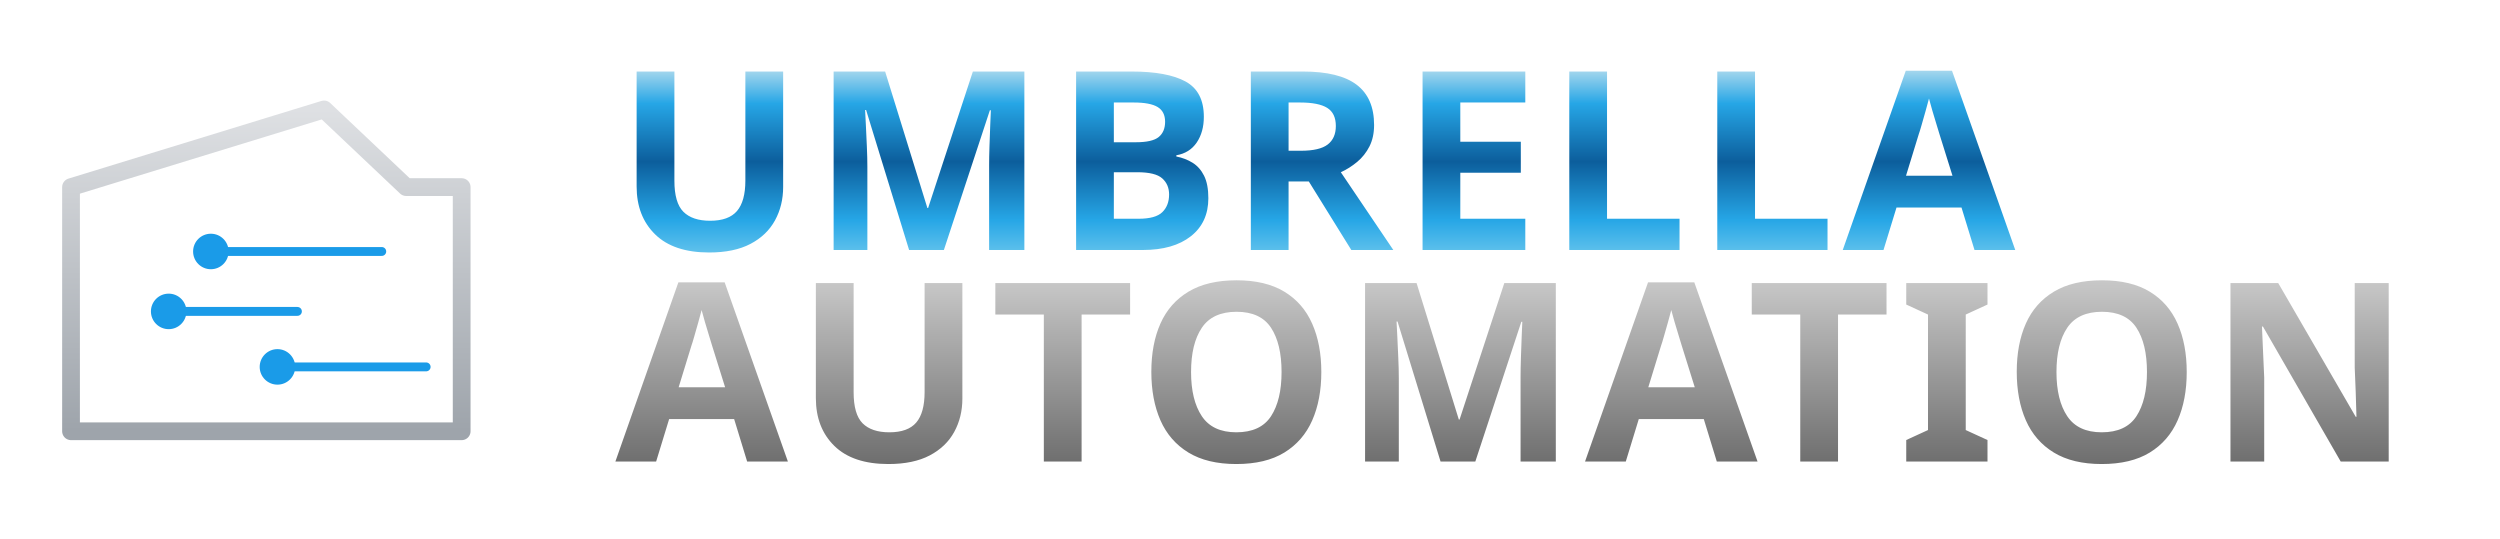
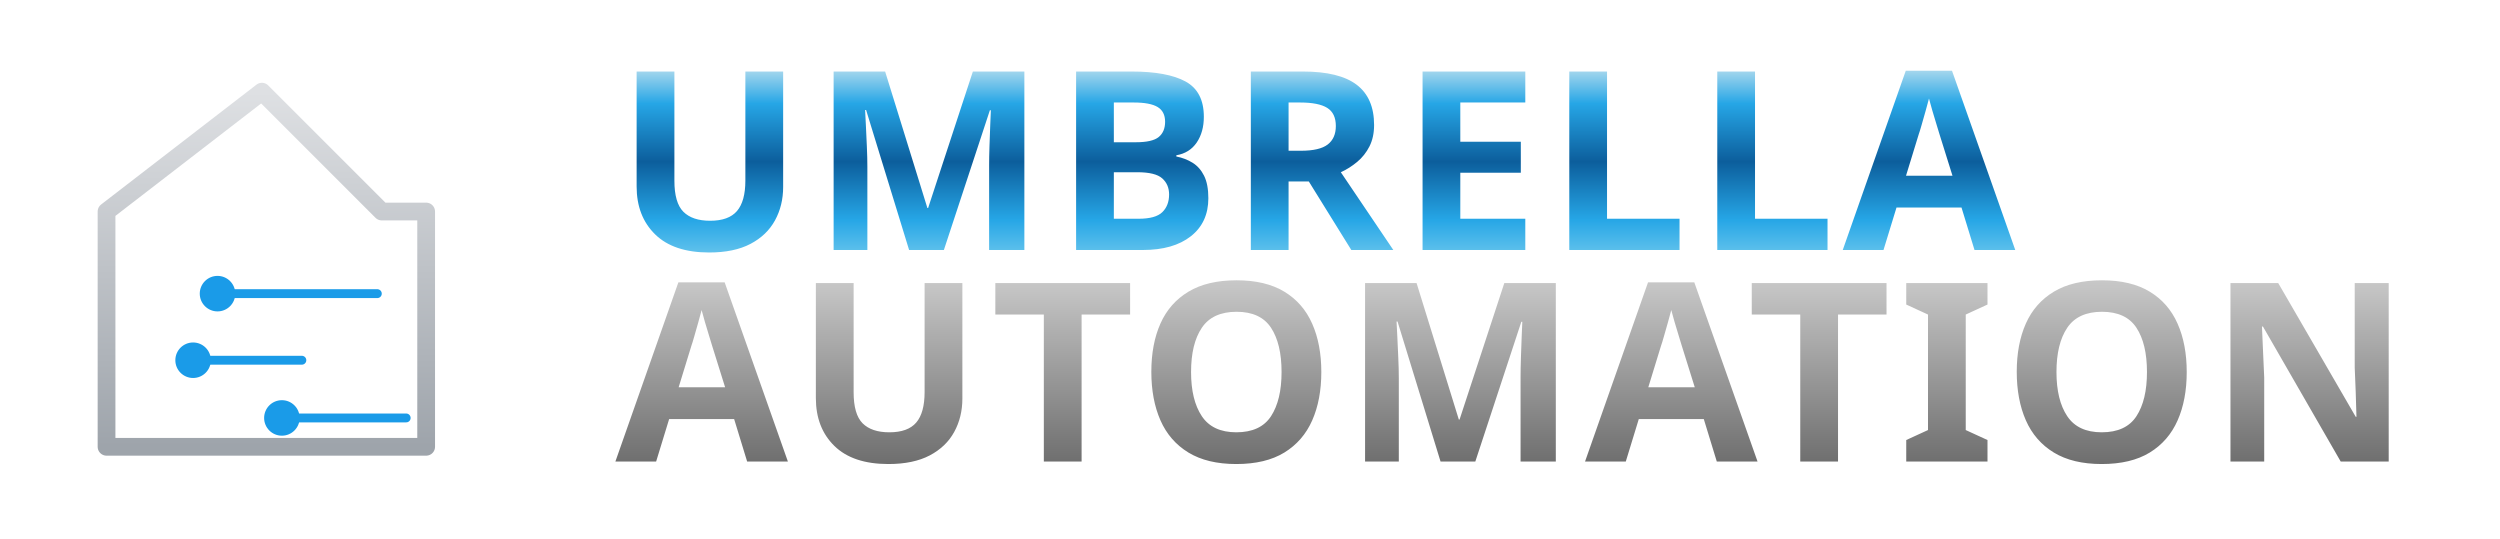
<svg xmlns="http://www.w3.org/2000/svg" viewBox="0 0 1300 280" role="img" aria-label="Umbrella Automation primary logo">
  <defs>
    <linearGradient id="ua-primary-house" x1="0" y1="0" x2="0" y2="1">
      <stop offset="0" stop-color="#dee0e3" />
      <stop offset="1" stop-color="#9ea4ab" />
    </linearGradient>
    <linearGradient id="ua-primary-circuit" x1="0" y1="1" x2="0" y2="0">
      <stop offset="0" stop-color="#5fc1ec" />
      <stop offset="1" stop-color="#177cb8" />
    </linearGradient>
    <linearGradient id="ua-primary-blue" x1="0" y1="0" x2="0" y2="1">
      <stop offset="0" stop-color="#a4d6ed" />
      <stop offset="0.18" stop-color="#26a6e6" />
      <stop offset="0.5" stop-color="#0c5e9c" />
      <stop offset="0.82" stop-color="#26a6e6" />
      <stop offset="1" stop-color="#5fc1ec" />
    </linearGradient>
    <linearGradient id="ua-primary-gray" x1="0" y1="0" x2="0" y2="1">
      <stop offset="0" stop-color="#c8c8c8" />
      <stop offset="1" stop-color="#6e6e6e" />
    </linearGradient>
  </defs>
  <svg x="0" y="36" width="277" height="208" viewBox="0 0 240 180">
-     <path d="M 32 163 L 32 53 L 146 18 L 183 53 L 208 53 L 208 163 Z" fill="none" stroke="url(#ua-primary-house)" stroke-width="8" stroke-linejoin="round" stroke-linecap="round" />
+     <path d="M 48 170 L 48 64 L 118 10 L 172 64 L 192 64 L 192 170 Z" fill="none" stroke="url(#ua-primary-house)" stroke-width="8" stroke-linejoin="round" stroke-linecap="round" />
    <g stroke="#1A9BE8" stroke-width="4" stroke-linecap="round">
-       <line x1="95" y1="82" x2="172" y2="82" />
-       <line x1="76" y1="109" x2="134" y2="109" />
-       <line x1="125" y1="134" x2="192" y2="134" />
+       <line x1="98" y1="101" x2="170" y2="101" />
+       <line x1="87" y1="131" x2="136" y2="131" />
+       <line x1="127" y1="157" x2="183" y2="157" />
    </g>
-     <circle cx="95" cy="82" r="8" fill="#1A9BE8" />
-     <circle cx="76" cy="109" r="8" fill="#1A9BE8" />
-     <circle cx="125" cy="134" r="8" fill="#1A9BE8" />
+     <circle cx="98" cy="101" r="8" fill="#1A9BE8" />
+     <circle cx="87" cy="131" r="8" fill="#1A9BE8" />
+     <circle cx="127" cy="157" r="8" fill="#1A9BE8" />
  </svg>
  <text x="320" y="130" font-family="&quot;Eurostile&quot;,&quot;Eurostile LT W01&quot;,&quot;Microgramma D&quot;,&quot;Saira&quot;,&quot;Aldrich&quot;,&quot;Antonio&quot;,system-ui,sans-serif" font-weight="900" font-size="130" letter-spacing="3.5" fill="url(#ua-primary-blue)">UMBRELLA</text>
  <text x="320" y="240" font-family="&quot;Eurostile&quot;,&quot;Eurostile LT W01&quot;,&quot;Microgramma D&quot;,&quot;Saira&quot;,&quot;Aldrich&quot;,&quot;Antonio&quot;,system-ui,sans-serif" font-weight="900" font-size="130" letter-spacing="3.5" fill="url(#ua-primary-gray)">AUTOMATION</text>
</svg>
